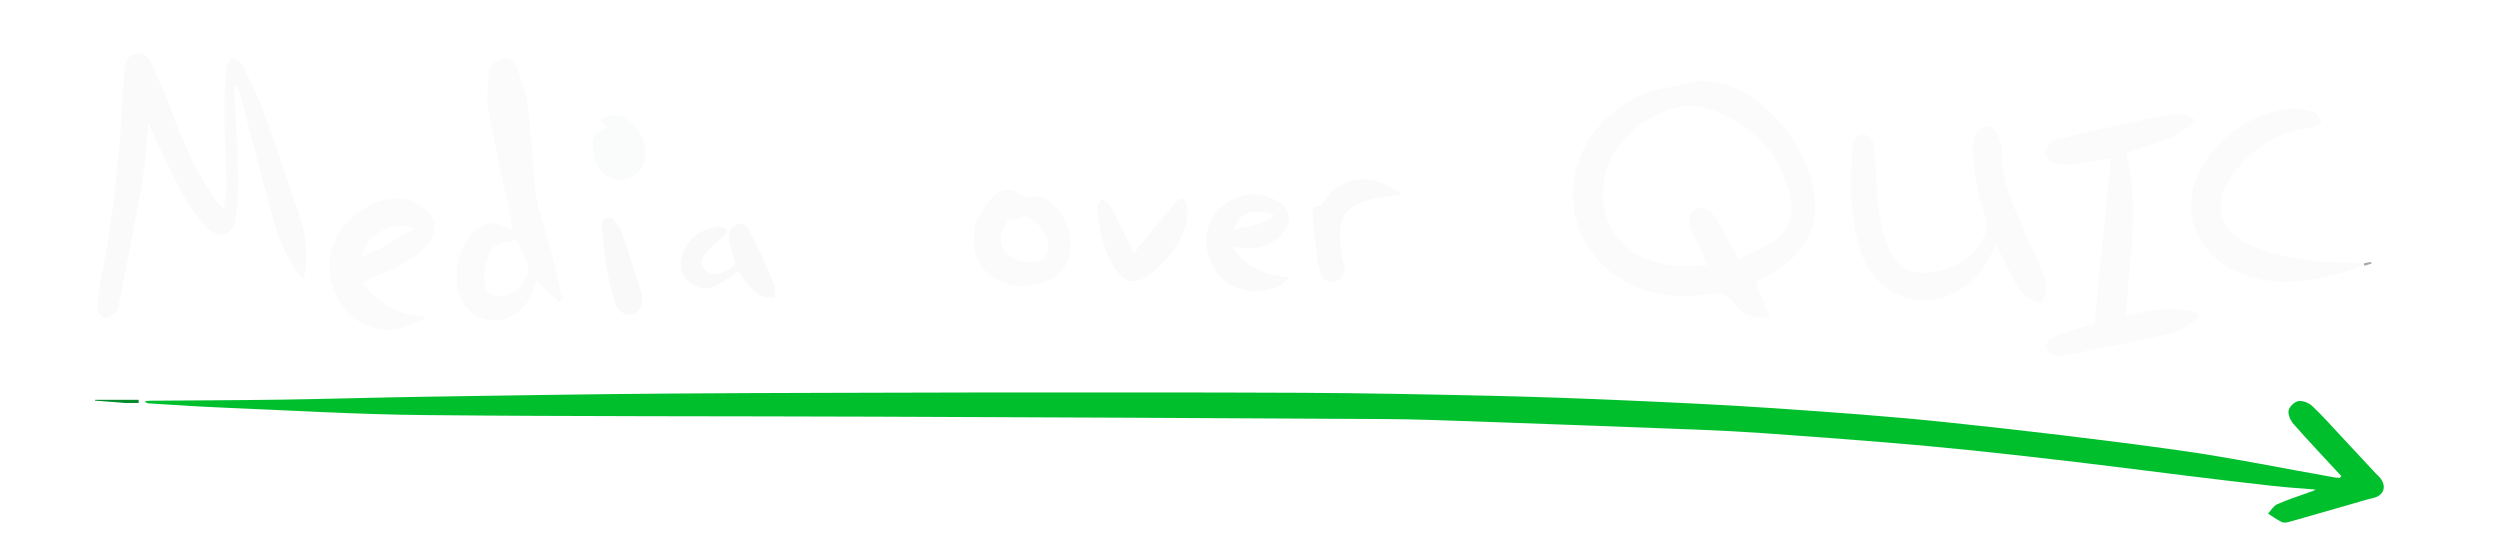
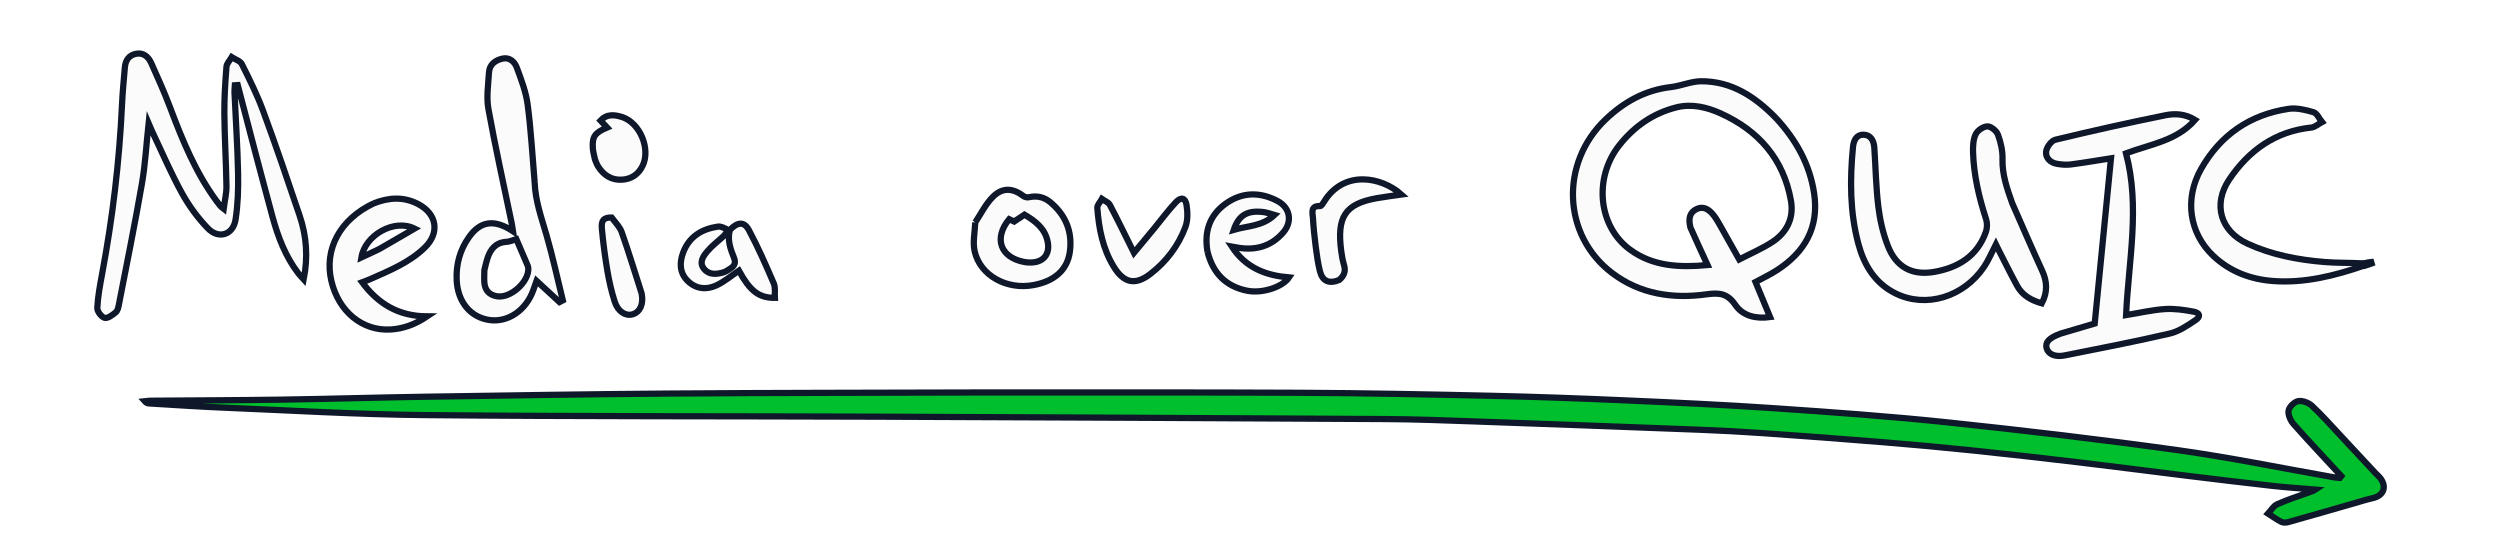
<svg xmlns="http://www.w3.org/2000/svg" version="1.1" id="Layer_1" x="0px" y="0px" width="100%" viewBox="0 0 1600 350" enable-background="new 0 0 1600 350" xml:space="preserve">
-   <path fill="#00BF2D" opacity="1" stroke="none" d=" M629,251.176  C696.999,251.217 764.499,251.044 831.996,251.381  C872.647,251.585 913.299,252.386 953.942,253.292  C982.745,253.934 1011.545,254.98 1040.329,256.248  C1072.096,257.647 1103.87,259.096 1135.59,261.27  C1172.601,263.807 1209.632,266.432 1246.517,270.323  C1295.624,275.504 1344.693,281.265 1393.597,288.077  C1427.319,292.774 1460.732,299.676 1494.287,305.576  C1495.344,305.762 1496.435,305.761 1497.51,305.847  C1497.821,305.463 1498.132,305.079 1498.443,304.694  C1488.217,293.634 1477.855,282.693 1467.883,271.409  C1465.926,269.195 1464.22,265.425 1464.695,262.786  C1465.133,260.353 1468.428,257.133 1470.885,256.711  C1473.629,256.241 1477.575,257.756 1479.723,259.768  C1486.267,265.898 1492.222,272.66 1498.361,279.219  C1505.75,287.113 1513.089,295.053 1520.46,302.965  C1521.367,303.939 1522.439,304.775 1523.261,305.812  C1527.773,311.509 1525.604,317.245 1518.57,318.799  C1514.399,319.721 1510.318,321.055 1506.205,322.233  C1492.318,326.212 1478.444,330.239 1464.535,334.138  C1463.163,334.522 1461.333,334.64 1460.144,334.037  C1457.15,332.519 1454.401,330.518 1451.553,328.711  C1453.455,326.675 1454.986,323.814 1457.329,322.763  C1463.82,319.851 1470.643,317.675 1477.35,315.252  C1478.868,314.703 1480.449,314.333 1481.939,313.326  C1472.812,312.558 1463.663,311.993 1454.563,310.98  C1435.89,308.903 1417.238,306.636 1398.589,304.355  C1376.142,301.609 1353.721,298.658 1331.264,295.999  C1308.311,293.282 1285.344,290.661 1262.354,288.277  C1243.163,286.287 1223.943,284.541 1204.713,282.972  C1179.339,280.902 1153.949,279.015 1128.553,277.235  C1115.103,276.293 1101.632,275.571 1088.158,275.051  C1040.066,273.194 991.97,271.414 943.872,269.715  C924.73,269.04 905.579,268.303 886.429,268.194  C777.94,267.578 669.451,267.074 560.961,266.668  C464.479,266.307 367.991,266.582 271.515,265.651  C228.4,265.234 185.303,262.629 142.205,260.855  C126.569,260.212 110.952,259.104 95.328,258.182  C94.409,258.128 93.504,257.841 92.61,256.815  C93.8,256.692 94.988,256.47 96.178,256.461  C124.171,256.232 152.166,256.187 180.156,255.771  C210.804,255.316 241.445,254.378 272.093,253.907  C324.736,253.1 377.38,252.24 430.027,251.864  C496.183,251.391 562.342,251.384 629,251.176 z" />
-   <path fill="#FBFBFC" opacity="1" stroke="none" d=" M1136.531,75.468  C1149.503,89.465 1158.313,105.204 1161.071,123.945  C1164.257,145.588 1155.059,161.366 1137.358,172.861  C1132.916,175.745 1128.064,177.999 1123.526,180.474  C1126.513,187.666 1129.58,195.049 1132.856,202.938  C1123.932,204.148 1115.508,202.347 1110.577,195.111  C1105.483,187.636 1100.227,187.258 1092.028,188.386  C1070.495,191.347 1049.619,188.257 1031.786,174.743  C999.944,150.612 998.185,104.367 1027.706,76.31  C1039.444,65.153 1052.978,57.63 1069.411,55.724  C1075.943,54.967 1082.347,52.012 1088.812,51.999  C1108.219,51.963 1123.193,61.87 1136.531,75.468 M1081.841,145.525  C1080.42,139.547 1081.585,135.961 1085.617,133.906  C1089.598,131.878 1093.366,133.214 1097.058,138.187  C1098.538,140.181 1099.775,142.367 1101.005,144.532  C1104.915,151.412 1108.77,158.322 1113.107,166.041  C1120.484,162.215 1127.704,159.163 1134.17,154.952  C1143.576,148.825 1148.203,139.659 1146.197,128.397  C1141.447,101.723 1125.503,83.584 1101.3,72.605  C1092.502,68.614 1082.75,66.283 1073.111,68.668  C1058.142,72.371 1045.922,80.847 1036.339,92.973  C1019.911,113.761 1022.761,144.436 1042.868,159.496  C1057.772,170.659 1075.039,171.245 1092.829,169.646  C1089.11,161.593 1085.579,153.948 1081.841,145.525 z" />
-   <path fill="#FAFAFB" opacity="1" stroke="none" d=" M163.409,97.601  C159.557,82.962 155.85,68.708 152.144,54.454  C151.54,54.494 150.935,54.534 150.331,54.574  C150.238,56.163 150.004,57.758 150.076,59.34  C150.856,76.472 152.019,93.595 152.371,110.735  C152.575,120.646 152.286,130.707 150.768,140.476  C149.24,150.316 139.963,153.318 133.008,146.116  C126.618,139.501 120.987,131.806 116.531,123.752  C109.636,111.285 104.017,98.112 97.877,85.229  C97.053,83.498 96.347,81.711 95.109,78.844  C93.639,92.596 92.97,105.223 90.824,117.593  C86.345,143.417 81.103,169.109 76.108,194.841  C75.766,196.604 75.336,198.82 74.12,199.839  C72.051,201.574 68.985,203.913 66.967,203.42  C64.913,202.919 62.142,199.226 62.259,197.071  C62.653,189.819 63.984,182.589 65.329,175.421  C72.09,139.401 76.429,103.109 78.11,66.493  C78.468,58.69 79.266,50.907 79.913,43.119  C80.302,38.438 82.697,35.136 87.391,34.368  C92.028,33.609 95.075,36.559 96.79,40.363  C101.086,49.892 105.364,59.454 109.04,69.232  C116.894,90.128 125.35,110.678 138.705,128.815  C139.493,129.886 140.305,130.941 141.152,131.966  C141.447,132.324 141.881,132.568 143.146,133.578  C143.831,128.312 145.005,123.667 144.932,119.042  C144.69,103.56 143.728,88.087 143.584,72.606  C143.492,62.648 144.172,52.667 144.935,42.729  C145.097,40.616 147.122,38.647 148.289,36.612  C150.505,38.044 153.744,38.964 154.763,40.997  C159.663,50.777 164.578,60.631 168.352,70.877  C176.551,93.134 184.219,115.592 191.787,138.074  C196.154,151.046 197.23,164.42 194.373,178.765  C193.095,177.357 191.899,176.22 190.912,174.924  C182.708,164.157 177.969,151.777 174.438,138.885  C170.712,125.279 167.175,111.622 163.409,97.601 z" />
-   <path fill="#FBFBFB" opacity="1" stroke="none" d=" M1318.623,213.559  C1326.593,211.155 1334.217,208.928 1340.604,207.062  C1344.13,171.296 1347.596,136.136 1351.029,101.309  C1342.916,102.577 1334.154,104.093 1325.344,105.241  C1322.426,105.621 1319.333,105.348 1316.41,104.848  C1312.13,104.116 1309.019,100.92 1309.508,96.985  C1309.856,94.183 1312.864,90.052 1315.391,89.441  C1338.757,83.799 1362.226,78.545 1385.787,73.78  C1391.751,72.574 1398.292,72.712 1404.852,76.73  C1392.972,90.214 1376.451,92.201 1360.661,98.129  C1369.758,132.312 1362.32,166.813 1360.679,201.669  C1369.331,200.257 1377.375,198.362 1385.511,197.808  C1391.53,197.398 1397.742,198.331 1403.729,199.425  C1408.042,200.214 1408.641,202.563 1405.112,204.918  C1399.963,208.356 1394.471,212.123 1388.6,213.484  C1366.29,218.658 1343.784,222.993 1321.318,227.477  C1315.323,228.673 1310.938,226.696 1309.866,223.001  C1308.736,219.108 1311.269,216.318 1318.623,213.559 z" />
-   <path fill="#FBFBFB" opacity="1" stroke="none" d=" M1287.845,130.118  C1294.262,144.748 1300.463,159.052 1306.969,173.215  C1310.164,180.17 1310.593,186.843 1306.738,194.156  C1300.051,192.228 1294.366,189.113 1290.991,182.952  C1286.84,175.377 1283.038,167.612 1279.091,159.926  C1278.517,158.807 1277.976,157.672 1277.344,156.393  C1274.794,161.345 1272.825,166.261 1269.946,170.568  C1256.857,190.153 1232.661,197.444 1213.13,187.786  C1199.906,181.248 1192.979,169.58 1189.344,156.024  C1183.895,135.699 1183.906,114.918 1185.909,94.104  C1186.31,89.936 1188.118,86.13 1192.624,86.199  C1197.308,86.271 1199.272,90.13 1199.567,94.531  C1200.413,107.143 1200.622,119.828 1202.148,132.354  C1203.181,140.831 1205.151,149.424 1208.237,157.369  C1213.5,170.918 1223.649,176.521 1238,173.993  C1253.198,171.315 1265.452,163.932 1270.946,148.483  C1271.809,146.055 1271.924,142.861 1271.134,140.426  C1266.598,126.446 1263.218,112.256 1262.75,97.529  C1262.626,93.635 1262.824,89.308 1264.436,85.923  C1265.601,83.475 1269.327,80.929 1271.95,80.888  C1274.252,80.851 1277.811,83.796 1278.69,86.201  C1280.483,91.104 1281.747,96.555 1281.603,101.736  C1281.327,111.707 1284.505,120.672 1287.845,130.118 z" />
-   <path fill="#FBFBFB" opacity="1" stroke="none" d=" M342.167,116.56  C342.608,128.632 346.552,139.398 349.744,150.408  C353.743,164.202 356.756,178.282 360.194,192.238  C359.494,192.601 358.794,192.964 358.093,193.326  C353.283,188.887 348.473,184.448 343.396,179.763  C342.712,181.694 342.027,183.622 341.347,185.552  C336.777,198.529 325.179,206.497 313.292,204.823  C301.281,203.132 292.968,193.439 292.28,179.4  C291.789,169.369 294.304,159.899 300.247,151.621  C307.616,141.357 316.363,140.147 328.293,147.977  C327.981,145.991 327.801,144.421 327.482,142.878  C322.447,118.508 316.998,94.213 312.583,69.732  C311.228,62.217 312.485,54.182 312.944,46.408  C313.253,41.164 317.112,38.454 321.743,37.474  C326.175,36.535 329.411,39.63 330.727,43.192  C333.579,50.916 336.624,58.819 337.69,66.899  C339.841,83.211 340.725,99.691 342.167,116.56 M309.994,172.915  C309.981,175.578 309.778,178.258 309.996,180.902  C310.4,185.813 313.079,188.762 318.044,189.62  C326.737,191.122 338.777,180.273 338.102,171.451  C338.054,170.814 337.791,170.173 337.536,169.573  C335.145,163.963 332.733,158.361 330.44,153.019  C328.358,153.635 326.327,154.664 324.247,154.773  C317.316,155.136 313.925,159.362 311.976,165.338  C311.258,167.542 310.706,169.801 309.994,172.915 z" />
-   <path fill="#FBFBFB" opacity="1" stroke="none" d=" M1513.003,170.005  C1494.165,176.458 1475.005,181.331 1454.885,179.858  C1440.411,178.799 1427.255,173.872 1416.528,163.788  C1401.059,149.245 1397.861,127.149 1408.759,108.02  C1421.131,86.303 1439.984,73.374 1464.666,69.666  C1469.81,68.893 1475.528,70.309 1480.655,71.821  C1482.884,72.479 1484.29,75.929 1486.07,78.111  C1483.803,79.327 1481.623,81.379 1479.255,81.628  C1456.195,84.049 1439.207,96.296 1426.712,114.875  C1416.033,130.754 1421.064,147.971 1438.438,155.969  C1453.955,163.112 1470.665,166.289 1487.627,167.682  C1495.734,168.348 1503.915,168.104 1512.499,168.56  C1512.958,169.233 1512.98,169.619 1513.003,170.005 z" />
-   <path fill="#FBFBFB" opacity="1" stroke="none" d=" M239.202,130.145  C248.979,126.278 258.4,125.81 267.566,130.571  C279.665,136.855 281.621,148.989 271.858,158.455  C261.869,168.14 249.079,173.241 236.618,178.784  C235.296,179.373 233.914,179.829 231.762,180.652  C242.173,194.611 255.144,202.372 273.385,202.476  C265.802,207.569 258.215,210.399 249.902,210.877  C231.865,211.915 216.719,199.376 212.102,179.897  C207.268,159.499 217.626,140.264 239.202,130.145 M242.811,159.339  C250.043,155.146 257.274,150.953 265.286,146.308  C252.233,139.756 233.611,150.564 231.3,164.74  C235.051,163.018 238.614,161.382 242.811,159.339 z" />
-   <path fill="#FBFBFB" opacity="1" stroke="none" d=" M624.168,142.317  C627.976,136.514 630.969,130.369 635.563,125.852  C641.728,119.79 648.275,120.355 655.143,125.56  C655.977,126.192 657.477,126.451 658.52,126.219  C663.59,125.09 668.151,126.073 672.096,129.341  C682.108,137.635 686.472,148.416 684.693,161.21  C683.076,172.835 674.802,179.984 661.441,182.457  C644.285,185.633 627.358,176.377 623.781,160.85  C622.462,155.126 623.89,148.768 624.168,142.317 M649.054,141.778  C647.99,141.278 646.927,140.778 645.847,140.27  C635.844,152.499 640.121,164.773 655.52,167.67  C657.451,168.033 659.509,168.111 661.462,167.897  C668.356,167.143 671.815,162.154 670.621,155.275  C669.067,146.322 662.717,141.557 655.674,137.376  C653.545,138.766 651.605,140.031 649.054,141.778 z" />
-   <path fill="#FAFAFB" opacity="1" stroke="none" d=" M772.803,161.083  C770.536,148.231 774.162,137.748 784.392,130.386  C794.918,122.812 806.447,122.674 817.79,128.737  C825.596,132.909 827.257,141.721 821.408,148.616  C813.784,157.603 803.725,160.43 792.228,158.507  C791.282,158.349 790.34,158.167 788.354,157.808  C797.51,171.73 810.399,176.276 824.957,177.567  C820.939,183.615 807.955,188.047 798.095,186.049  C784.517,183.298 776.256,174.86 772.803,161.083 M809.559,135.862  C798.589,134.269 792.872,137.437 789.617,147.077  C798.363,144.512 808.041,144.867 815.704,137.564  C813.465,136.879 811.92,136.406 809.559,135.862 z" />
-   <path fill="#FAFAFA" opacity="1" stroke="none" d=" M738.922,145.878  C743.541,140.195 747.724,134.59 752.464,129.504  C755.873,125.847 758.646,126.472 759.394,131.254  C760.108,135.819 760.241,141.075 758.658,145.285  C754.135,157.317 746.475,167.423 736.25,175.312  C726.5,182.835 719.246,181.199 712.776,170.631  C705.712,159.091 703.272,146.249 702.28,133.069  C702.143,131.248 704.191,129.262 705.228,127.353  C706.951,128.577 709.395,129.42 710.279,131.088  C715.387,140.723 720.126,150.552 725.727,161.795  C730.797,155.703 734.761,150.941 738.922,145.878 z" />
-   <path fill="#F9F9FA" opacity="1" stroke="none" d=" M467.166,147.066  C472.152,142.036 476.26,141.606 479.298,147.279  C485.219,158.332 490.264,169.874 495.226,181.405  C496.375,184.075 495.731,187.517 495.914,190.627  C485.615,190.667 480.081,186.272 472.887,173.219  C468.179,176.379 463.731,180.169 458.632,182.586  C452.203,185.634 445.446,185.024 440.132,179.805  C434.91,174.678 434.783,168.195 437.191,161.709  C441.005,151.439 449.127,146.544 459.485,145.024  C461.409,144.742 463.548,145.932 465.833,147.078  C465.015,148.906 464.033,150.185 462.873,151.277  C459.494,154.459 455.682,157.264 452.731,160.794  C450.146,163.886 447.221,167.825 450.51,171.991  C453.721,176.057 458.458,175.629 462.929,174.325  C464.63,173.829 466.167,172.678 467.693,171.693  C470.238,170.049 470.983,168.047 469.734,164.948  C467.439,159.253 465.345,153.405 467.166,147.066 z" />
-   <path fill="#FAFAFA" opacity="1" stroke="none" d=" M857.087,179.194  C850.601,181.854 846.329,179.966 844.737,173.525  C843.466,168.382 842.729,163.088 842.051,157.824  C841.268,151.747 840.629,145.639 840.284,139.525  C840.096,136.21 838.48,131.607 844.894,131.885  C845.673,131.919 846.688,130.234 847.331,129.184  C859.965,108.569 884.029,113.001 896.941,124.515  C891.696,125.276 886.482,125.893 881.32,126.805  C860.49,130.487 855.529,139.071 858.403,160.841  C858.793,163.796 859.319,166.771 860.18,169.616  C861.347,173.469 860.345,176.458 857.087,179.194 z" />
-   <path fill="#FAFBFB" opacity="1" stroke="none" d=" M380.792,102.062  C380.235,99.406 379.549,97.142 379.399,94.844  C378.919,87.477 380.686,84.941 388.543,81.606  C387.098,80.078 385.777,78.68 384.316,77.135  C388.208,72.882 393.21,73.35 398.035,74.871  C409.623,78.523 416.637,95.48 411.18,106.307  C408.506,111.613 404.069,114.635 398.109,114.996  C391.277,115.411 386.33,112.097 382.769,106.511  C381.975,105.265 381.52,103.802 380.792,102.062 z" />
-   <path fill="#F9F9FA" opacity="1" stroke="none" d=" M391.4,139.195  C393.872,142.425 396.737,145.267 397.94,148.693  C402.385,161.349 406.28,174.199 410.382,186.976  C410.483,187.293 410.609,187.606 410.672,187.931  C411.964,194.566 409.668,199.77 404.835,201.174  C400.39,202.466 395.466,199.427 393.409,193.041  C391.333,186.594 389.84,179.909 388.702,173.224  C387.197,164.39 386.045,155.477 385.208,146.555  C384.677,140.901 386.365,139.209 391.4,139.195 z" />
-   <path fill="#058B2C" opacity="1" stroke="none" d=" M80.124,257.918  C73.366,257.404 67.079,256.905 60.792,256.406  C60.831,256.229 60.871,256.052 60.911,255.875  C70.181,255.875 79.451,255.875 88.721,255.875  C88.737,256.561 88.752,257.247 88.767,257.933  C86.043,257.933 83.319,257.933 80.124,257.918 z" />
-   <path fill="#A4A7AE" opacity="1" stroke="none" d=" M1513.364,170.058  C1512.98,169.619 1512.958,169.233 1512.905,168.554  C1514.441,168.075 1516.008,167.889 1517.575,167.704  C1517.667,168.005 1517.759,168.306 1517.851,168.607  C1516.476,169.108 1515.1,169.609 1513.364,170.058 z" />
+   <style>
+ 		.arrow {
+ 			fill: #00BF2D;
+ 			stroke: #0f172a;
+ 			stroke-width: 4px;
+ 		}
+ 
+ 		.text {
+ 			fill: #FBFBFB;
+ 			stroke: #0f172a;
+ 			stroke-width: 4px;
+ 		}
+ 	</style>
+   <path class="arrow" opacity="1" stroke="#0d1117" stroke-width="3px" d=" M629,251.176  C696.999,251.217 764.499,251.044 831.996,251.381  C872.647,251.585 913.299,252.386 953.942,253.292  C982.745,253.934 1011.545,254.98 1040.329,256.248  C1072.096,257.647 1103.87,259.096 1135.59,261.27  C1172.601,263.807 1209.632,266.432 1246.517,270.323  C1295.624,275.504 1344.693,281.265 1393.597,288.077  C1427.319,292.774 1460.732,299.676 1494.287,305.576  C1495.344,305.762 1496.435,305.761 1497.51,305.847  C1497.821,305.463 1498.132,305.079 1498.443,304.694  C1488.217,293.634 1477.855,282.693 1467.883,271.409  C1465.926,269.195 1464.22,265.425 1464.695,262.786  C1465.133,260.353 1468.428,257.133 1470.885,256.711  C1473.629,256.241 1477.575,257.756 1479.723,259.768  C1486.267,265.898 1492.222,272.66 1498.361,279.219  C1505.75,287.113 1513.089,295.053 1520.46,302.965  C1521.367,303.939 1522.439,304.775 1523.261,305.812  C1527.773,311.509 1525.604,317.245 1518.57,318.799  C1514.399,319.721 1510.318,321.055 1506.205,322.233  C1492.318,326.212 1478.444,330.239 1464.535,334.138  C1463.163,334.522 1461.333,334.64 1460.144,334.037  C1457.15,332.519 1454.401,330.518 1451.553,328.711  C1453.455,326.675 1454.986,323.814 1457.329,322.763  C1463.82,319.851 1470.643,317.675 1477.35,315.252  C1478.868,314.703 1480.449,314.333 1481.939,313.326  C1472.812,312.558 1463.663,311.993 1454.563,310.98  C1435.89,308.903 1417.238,306.636 1398.589,304.355  C1376.142,301.609 1353.721,298.658 1331.264,295.999  C1308.311,293.282 1285.344,290.661 1262.354,288.277  C1243.163,286.287 1223.943,284.541 1204.713,282.972  C1179.339,280.902 1153.949,279.015 1128.553,277.235  C1115.103,276.293 1101.632,275.571 1088.158,275.051  C1040.066,273.194 991.97,271.414 943.872,269.715  C924.73,269.04 905.579,268.303 886.429,268.194  C777.94,267.578 669.451,267.074 560.961,266.668  C464.479,266.307 367.991,266.582 271.515,265.651  C228.4,265.234 185.303,262.629 142.205,260.855  C126.569,260.212 110.952,259.104 95.328,258.182  C94.409,258.128 93.504,257.841 92.61,256.815  C93.8,256.692 94.988,256.47 96.178,256.461  C124.171,256.232 152.166,256.187 180.156,255.771  C210.804,255.316 241.445,254.378 272.093,253.907  C324.736,253.1 377.38,252.24 430.027,251.864  C496.183,251.391 562.342,251.384 629,251.176 z" />
+   <path class="text" opacity="1" stroke="none" d=" M1136.531,75.468  C1149.503,89.465 1158.313,105.204 1161.071,123.945  C1164.257,145.588 1155.059,161.366 1137.358,172.861  C1132.916,175.745 1128.064,177.999 1123.526,180.474  C1126.513,187.666 1129.58,195.049 1132.856,202.938  C1123.932,204.148 1115.508,202.347 1110.577,195.111  C1105.483,187.636 1100.227,187.258 1092.028,188.386  C1070.495,191.347 1049.619,188.257 1031.786,174.743  C999.944,150.612 998.185,104.367 1027.706,76.31  C1039.444,65.153 1052.978,57.63 1069.411,55.724  C1075.943,54.967 1082.347,52.012 1088.812,51.999  C1108.219,51.963 1123.193,61.87 1136.531,75.468 M1081.841,145.525  C1080.42,139.547 1081.585,135.961 1085.617,133.906  C1089.598,131.878 1093.366,133.214 1097.058,138.187  C1098.538,140.181 1099.775,142.367 1101.005,144.532  C1104.915,151.412 1108.77,158.322 1113.107,166.041  C1120.484,162.215 1127.704,159.163 1134.17,154.952  C1143.576,148.825 1148.203,139.659 1146.197,128.397  C1141.447,101.723 1125.503,83.584 1101.3,72.605  C1092.502,68.614 1082.75,66.283 1073.111,68.668  C1058.142,72.371 1045.922,80.847 1036.339,92.973  C1019.911,113.761 1022.761,144.436 1042.868,159.496  C1057.772,170.659 1075.039,171.245 1092.829,169.646  C1089.11,161.593 1085.579,153.948 1081.841,145.525 z" />
+   <path class="text" opacity="1" stroke="none" d=" M163.409,97.601  C159.557,82.962 155.85,68.708 152.144,54.454  C151.54,54.494 150.935,54.534 150.331,54.574  C150.238,56.163 150.004,57.758 150.076,59.34  C150.856,76.472 152.019,93.595 152.371,110.735  C152.575,120.646 152.286,130.707 150.768,140.476  C149.24,150.316 139.963,153.318 133.008,146.116  C126.618,139.501 120.987,131.806 116.531,123.752  C109.636,111.285 104.017,98.112 97.877,85.229  C97.053,83.498 96.347,81.711 95.109,78.844  C93.639,92.596 92.97,105.223 90.824,117.593  C86.345,143.417 81.103,169.109 76.108,194.841  C75.766,196.604 75.336,198.82 74.12,199.839  C72.051,201.574 68.985,203.913 66.967,203.42  C64.913,202.919 62.142,199.226 62.259,197.071  C62.653,189.819 63.984,182.589 65.329,175.421  C72.09,139.401 76.429,103.109 78.11,66.493  C78.468,58.69 79.266,50.907 79.913,43.119  C80.302,38.438 82.697,35.136 87.391,34.368  C92.028,33.609 95.075,36.559 96.79,40.363  C101.086,49.892 105.364,59.454 109.04,69.232  C116.894,90.128 125.35,110.678 138.705,128.815  C139.493,129.886 140.305,130.941 141.152,131.966  C141.447,132.324 141.881,132.568 143.146,133.578  C143.831,128.312 145.005,123.667 144.932,119.042  C144.69,103.56 143.728,88.087 143.584,72.606  C143.492,62.648 144.172,52.667 144.935,42.729  C145.097,40.616 147.122,38.647 148.289,36.612  C150.505,38.044 153.744,38.964 154.763,40.997  C159.663,50.777 164.578,60.631 168.352,70.877  C176.551,93.134 184.219,115.592 191.787,138.074  C196.154,151.046 197.23,164.42 194.373,178.765  C193.095,177.357 191.899,176.22 190.912,174.924  C182.708,164.157 177.969,151.777 174.438,138.885  C170.712,125.279 167.175,111.622 163.409,97.601 z" />
+   <path class="text" opacity="1" stroke="none" d=" M1318.623,213.559  C1326.593,211.155 1334.217,208.928 1340.604,207.062  C1344.13,171.296 1347.596,136.136 1351.029,101.309  C1342.916,102.577 1334.154,104.093 1325.344,105.241  C1322.426,105.621 1319.333,105.348 1316.41,104.848  C1312.13,104.116 1309.019,100.92 1309.508,96.985  C1309.856,94.183 1312.864,90.052 1315.391,89.441  C1338.757,83.799 1362.226,78.545 1385.787,73.78  C1391.751,72.574 1398.292,72.712 1404.852,76.73  C1392.972,90.214 1376.451,92.201 1360.661,98.129  C1369.758,132.312 1362.32,166.813 1360.679,201.669  C1369.331,200.257 1377.375,198.362 1385.511,197.808  C1391.53,197.398 1397.742,198.331 1403.729,199.425  C1408.042,200.214 1408.641,202.563 1405.112,204.918  C1399.963,208.356 1394.471,212.123 1388.6,213.484  C1366.29,218.658 1343.784,222.993 1321.318,227.477  C1315.323,228.673 1310.938,226.696 1309.866,223.001  C1308.736,219.108 1311.269,216.318 1318.623,213.559 z" />
+   <path class="text" opacity="1" stroke="none" d=" M1287.845,130.118  C1294.262,144.748 1300.463,159.052 1306.969,173.215  C1310.164,180.17 1310.593,186.843 1306.738,194.156  C1300.051,192.228 1294.366,189.113 1290.991,182.952  C1286.84,175.377 1283.038,167.612 1279.091,159.926  C1278.517,158.807 1277.976,157.672 1277.344,156.393  C1274.794,161.345 1272.825,166.261 1269.946,170.568  C1256.857,190.153 1232.661,197.444 1213.13,187.786  C1199.906,181.248 1192.979,169.58 1189.344,156.024  C1183.895,135.699 1183.906,114.918 1185.909,94.104  C1186.31,89.936 1188.118,86.13 1192.624,86.199  C1197.308,86.271 1199.272,90.13 1199.567,94.531  C1200.413,107.143 1200.622,119.828 1202.148,132.354  C1203.181,140.831 1205.151,149.424 1208.237,157.369  C1213.5,170.918 1223.649,176.521 1238,173.993  C1253.198,171.315 1265.452,163.932 1270.946,148.483  C1271.809,146.055 1271.924,142.861 1271.134,140.426  C1266.598,126.446 1263.218,112.256 1262.75,97.529  C1262.626,93.635 1262.824,89.308 1264.436,85.923  C1265.601,83.475 1269.327,80.929 1271.95,80.888  C1274.252,80.851 1277.811,83.796 1278.69,86.201  C1280.483,91.104 1281.747,96.555 1281.603,101.736  C1281.327,111.707 1284.505,120.672 1287.845,130.118 z" />
+   <path class="text" opacity="1" stroke="none" d=" M342.167,116.56  C342.608,128.632 346.552,139.398 349.744,150.408  C353.743,164.202 356.756,178.282 360.194,192.238  C359.494,192.601 358.794,192.964 358.093,193.326  C353.283,188.887 348.473,184.448 343.396,179.763  C342.712,181.694 342.027,183.622 341.347,185.552  C336.777,198.529 325.179,206.497 313.292,204.823  C301.281,203.132 292.968,193.439 292.28,179.4  C291.789,169.369 294.304,159.899 300.247,151.621  C307.616,141.357 316.363,140.147 328.293,147.977  C327.981,145.991 327.801,144.421 327.482,142.878  C322.447,118.508 316.998,94.213 312.583,69.732  C311.228,62.217 312.485,54.182 312.944,46.408  C313.253,41.164 317.112,38.454 321.743,37.474  C326.175,36.535 329.411,39.63 330.727,43.192  C333.579,50.916 336.624,58.819 337.69,66.899  C339.841,83.211 340.725,99.691 342.167,116.56 M309.994,172.915  C309.981,175.578 309.778,178.258 309.996,180.902  C310.4,185.813 313.079,188.762 318.044,189.62  C326.737,191.122 338.777,180.273 338.102,171.451  C338.054,170.814 337.791,170.173 337.536,169.573  C335.145,163.963 332.733,158.361 330.44,153.019  C328.358,153.635 326.327,154.664 324.247,154.773  C317.316,155.136 313.925,159.362 311.976,165.338  C311.258,167.542 310.706,169.801 309.994,172.915 z" />
+   <path class="text" opacity="1" stroke="none" d=" M1513.003,170.005  C1494.165,176.458 1475.005,181.331 1454.885,179.858  C1440.411,178.799 1427.255,173.872 1416.528,163.788  C1401.059,149.245 1397.861,127.149 1408.759,108.02  C1421.131,86.303 1439.984,73.374 1464.666,69.666  C1469.81,68.893 1475.528,70.309 1480.655,71.821  C1482.884,72.479 1484.29,75.929 1486.07,78.111  C1483.803,79.327 1481.623,81.379 1479.255,81.628  C1456.195,84.049 1439.207,96.296 1426.712,114.875  C1416.033,130.754 1421.064,147.971 1438.438,155.969  C1453.955,163.112 1470.665,166.289 1487.627,167.682  C1495.734,168.348 1503.915,168.104 1512.499,168.56  C1512.958,169.233 1512.98,169.619 1513.003,170.005 z" />
+   <path class="text" opacity="1" stroke="none" d=" M239.202,130.145  C248.979,126.278 258.4,125.81 267.566,130.571  C279.665,136.855 281.621,148.989 271.858,158.455  C261.869,168.14 249.079,173.241 236.618,178.784  C235.296,179.373 233.914,179.829 231.762,180.652  C242.173,194.611 255.144,202.372 273.385,202.476  C265.802,207.569 258.215,210.399 249.902,210.877  C231.865,211.915 216.719,199.376 212.102,179.897  C207.268,159.499 217.626,140.264 239.202,130.145 M242.811,159.339  C250.043,155.146 257.274,150.953 265.286,146.308  C252.233,139.756 233.611,150.564 231.3,164.74  C235.051,163.018 238.614,161.382 242.811,159.339 z" />
+   <path class="text" opacity="1" stroke="none" d=" M624.168,142.317  C627.976,136.514 630.969,130.369 635.563,125.852  C641.728,119.79 648.275,120.355 655.143,125.56  C655.977,126.192 657.477,126.451 658.52,126.219  C663.59,125.09 668.151,126.073 672.096,129.341  C682.108,137.635 686.472,148.416 684.693,161.21  C683.076,172.835 674.802,179.984 661.441,182.457  C644.285,185.633 627.358,176.377 623.781,160.85  C622.462,155.126 623.89,148.768 624.168,142.317 M649.054,141.778  C647.99,141.278 646.927,140.778 645.847,140.27  C635.844,152.499 640.121,164.773 655.52,167.67  C657.451,168.033 659.509,168.111 661.462,167.897  C668.356,167.143 671.815,162.154 670.621,155.275  C669.067,146.322 662.717,141.557 655.674,137.376  C653.545,138.766 651.605,140.031 649.054,141.778 z" />
+   <path class="text" opacity="1" stroke="none" d=" M772.803,161.083  C770.536,148.231 774.162,137.748 784.392,130.386  C794.918,122.812 806.447,122.674 817.79,128.737  C825.596,132.909 827.257,141.721 821.408,148.616  C813.784,157.603 803.725,160.43 792.228,158.507  C791.282,158.349 790.34,158.167 788.354,157.808  C797.51,171.73 810.399,176.276 824.957,177.567  C820.939,183.615 807.955,188.047 798.095,186.049  C784.517,183.298 776.256,174.86 772.803,161.083 M809.559,135.862  C798.589,134.269 792.872,137.437 789.617,147.077  C798.363,144.512 808.041,144.867 815.704,137.564  C813.465,136.879 811.92,136.406 809.559,135.862 z" />
+   <path class="text" opacity="1" stroke="none" d=" M738.922,145.878  C743.541,140.195 747.724,134.59 752.464,129.504  C755.873,125.847 758.646,126.472 759.394,131.254  C760.108,135.819 760.241,141.075 758.658,145.285  C754.135,157.317 746.475,167.423 736.25,175.312  C726.5,182.835 719.246,181.199 712.776,170.631  C705.712,159.091 703.272,146.249 702.28,133.069  C702.143,131.248 704.191,129.262 705.228,127.353  C706.951,128.577 709.395,129.42 710.279,131.088  C715.387,140.723 720.126,150.552 725.727,161.795  C730.797,155.703 734.761,150.941 738.922,145.878 z" />
+   <path class="text" opacity="1" stroke="none" d=" M467.166,147.066  C472.152,142.036 476.26,141.606 479.298,147.279  C485.219,158.332 490.264,169.874 495.226,181.405  C496.375,184.075 495.731,187.517 495.914,190.627  C485.615,190.667 480.081,186.272 472.887,173.219  C468.179,176.379 463.731,180.169 458.632,182.586  C452.203,185.634 445.446,185.024 440.132,179.805  C434.91,174.678 434.783,168.195 437.191,161.709  C441.005,151.439 449.127,146.544 459.485,145.024  C461.409,144.742 463.548,145.932 465.833,147.078  C465.015,148.906 464.033,150.185 462.873,151.277  C459.494,154.459 455.682,157.264 452.731,160.794  C450.146,163.886 447.221,167.825 450.51,171.991  C453.721,176.057 458.458,175.629 462.929,174.325  C464.63,173.829 466.167,172.678 467.693,171.693  C470.238,170.049 470.983,168.047 469.734,164.948  C467.439,159.253 465.345,153.405 467.166,147.066 z" />
+   <path class="text" opacity="1" stroke="none" d=" M857.087,179.194  C850.601,181.854 846.329,179.966 844.737,173.525  C843.466,168.382 842.729,163.088 842.051,157.824  C841.268,151.747 840.629,145.639 840.284,139.525  C840.096,136.21 838.48,131.607 844.894,131.885  C845.673,131.919 846.688,130.234 847.331,129.184  C859.965,108.569 884.029,113.001 896.941,124.515  C891.696,125.276 886.482,125.893 881.32,126.805  C860.49,130.487 855.529,139.071 858.403,160.841  C858.793,163.796 859.319,166.771 860.18,169.616  C861.347,173.469 860.345,176.458 857.087,179.194 z" />
+   <path class="text" opacity="1" stroke="none" d=" M380.792,102.062  C380.235,99.406 379.549,97.142 379.399,94.844  C378.919,87.477 380.686,84.941 388.543,81.606  C387.098,80.078 385.777,78.68 384.316,77.135  C388.208,72.882 393.21,73.35 398.035,74.871  C409.623,78.523 416.637,95.48 411.18,106.307  C408.506,111.613 404.069,114.635 398.109,114.996  C391.277,115.411 386.33,112.097 382.769,106.511  C381.975,105.265 381.52,103.802 380.792,102.062 z" />
+   <path class="text" opacity="1" stroke="none" d=" M391.4,139.195  C393.872,142.425 396.737,145.267 397.94,148.693  C402.385,161.349 406.28,174.199 410.382,186.976  C410.483,187.293 410.609,187.606 410.672,187.931  C411.964,194.566 409.668,199.77 404.835,201.174  C400.39,202.466 395.466,199.427 393.409,193.041  C391.333,186.594 389.84,179.909 388.702,173.224  C387.197,164.39 386.045,155.477 385.208,146.555  C384.677,140.901 386.365,139.209 391.4,139.195 z" />
+   <path class="text" opacity="1" stroke="none" d=" M1513.364,170.058  C1512.98,169.619 1512.958,169.233 1512.905,168.554  C1514.441,168.075 1516.008,167.889 1517.575,167.704  C1517.667,168.005 1517.759,168.306 1517.851,168.607  C1516.476,169.108 1515.1,169.609 1513.364,170.058 z" />
</svg>
